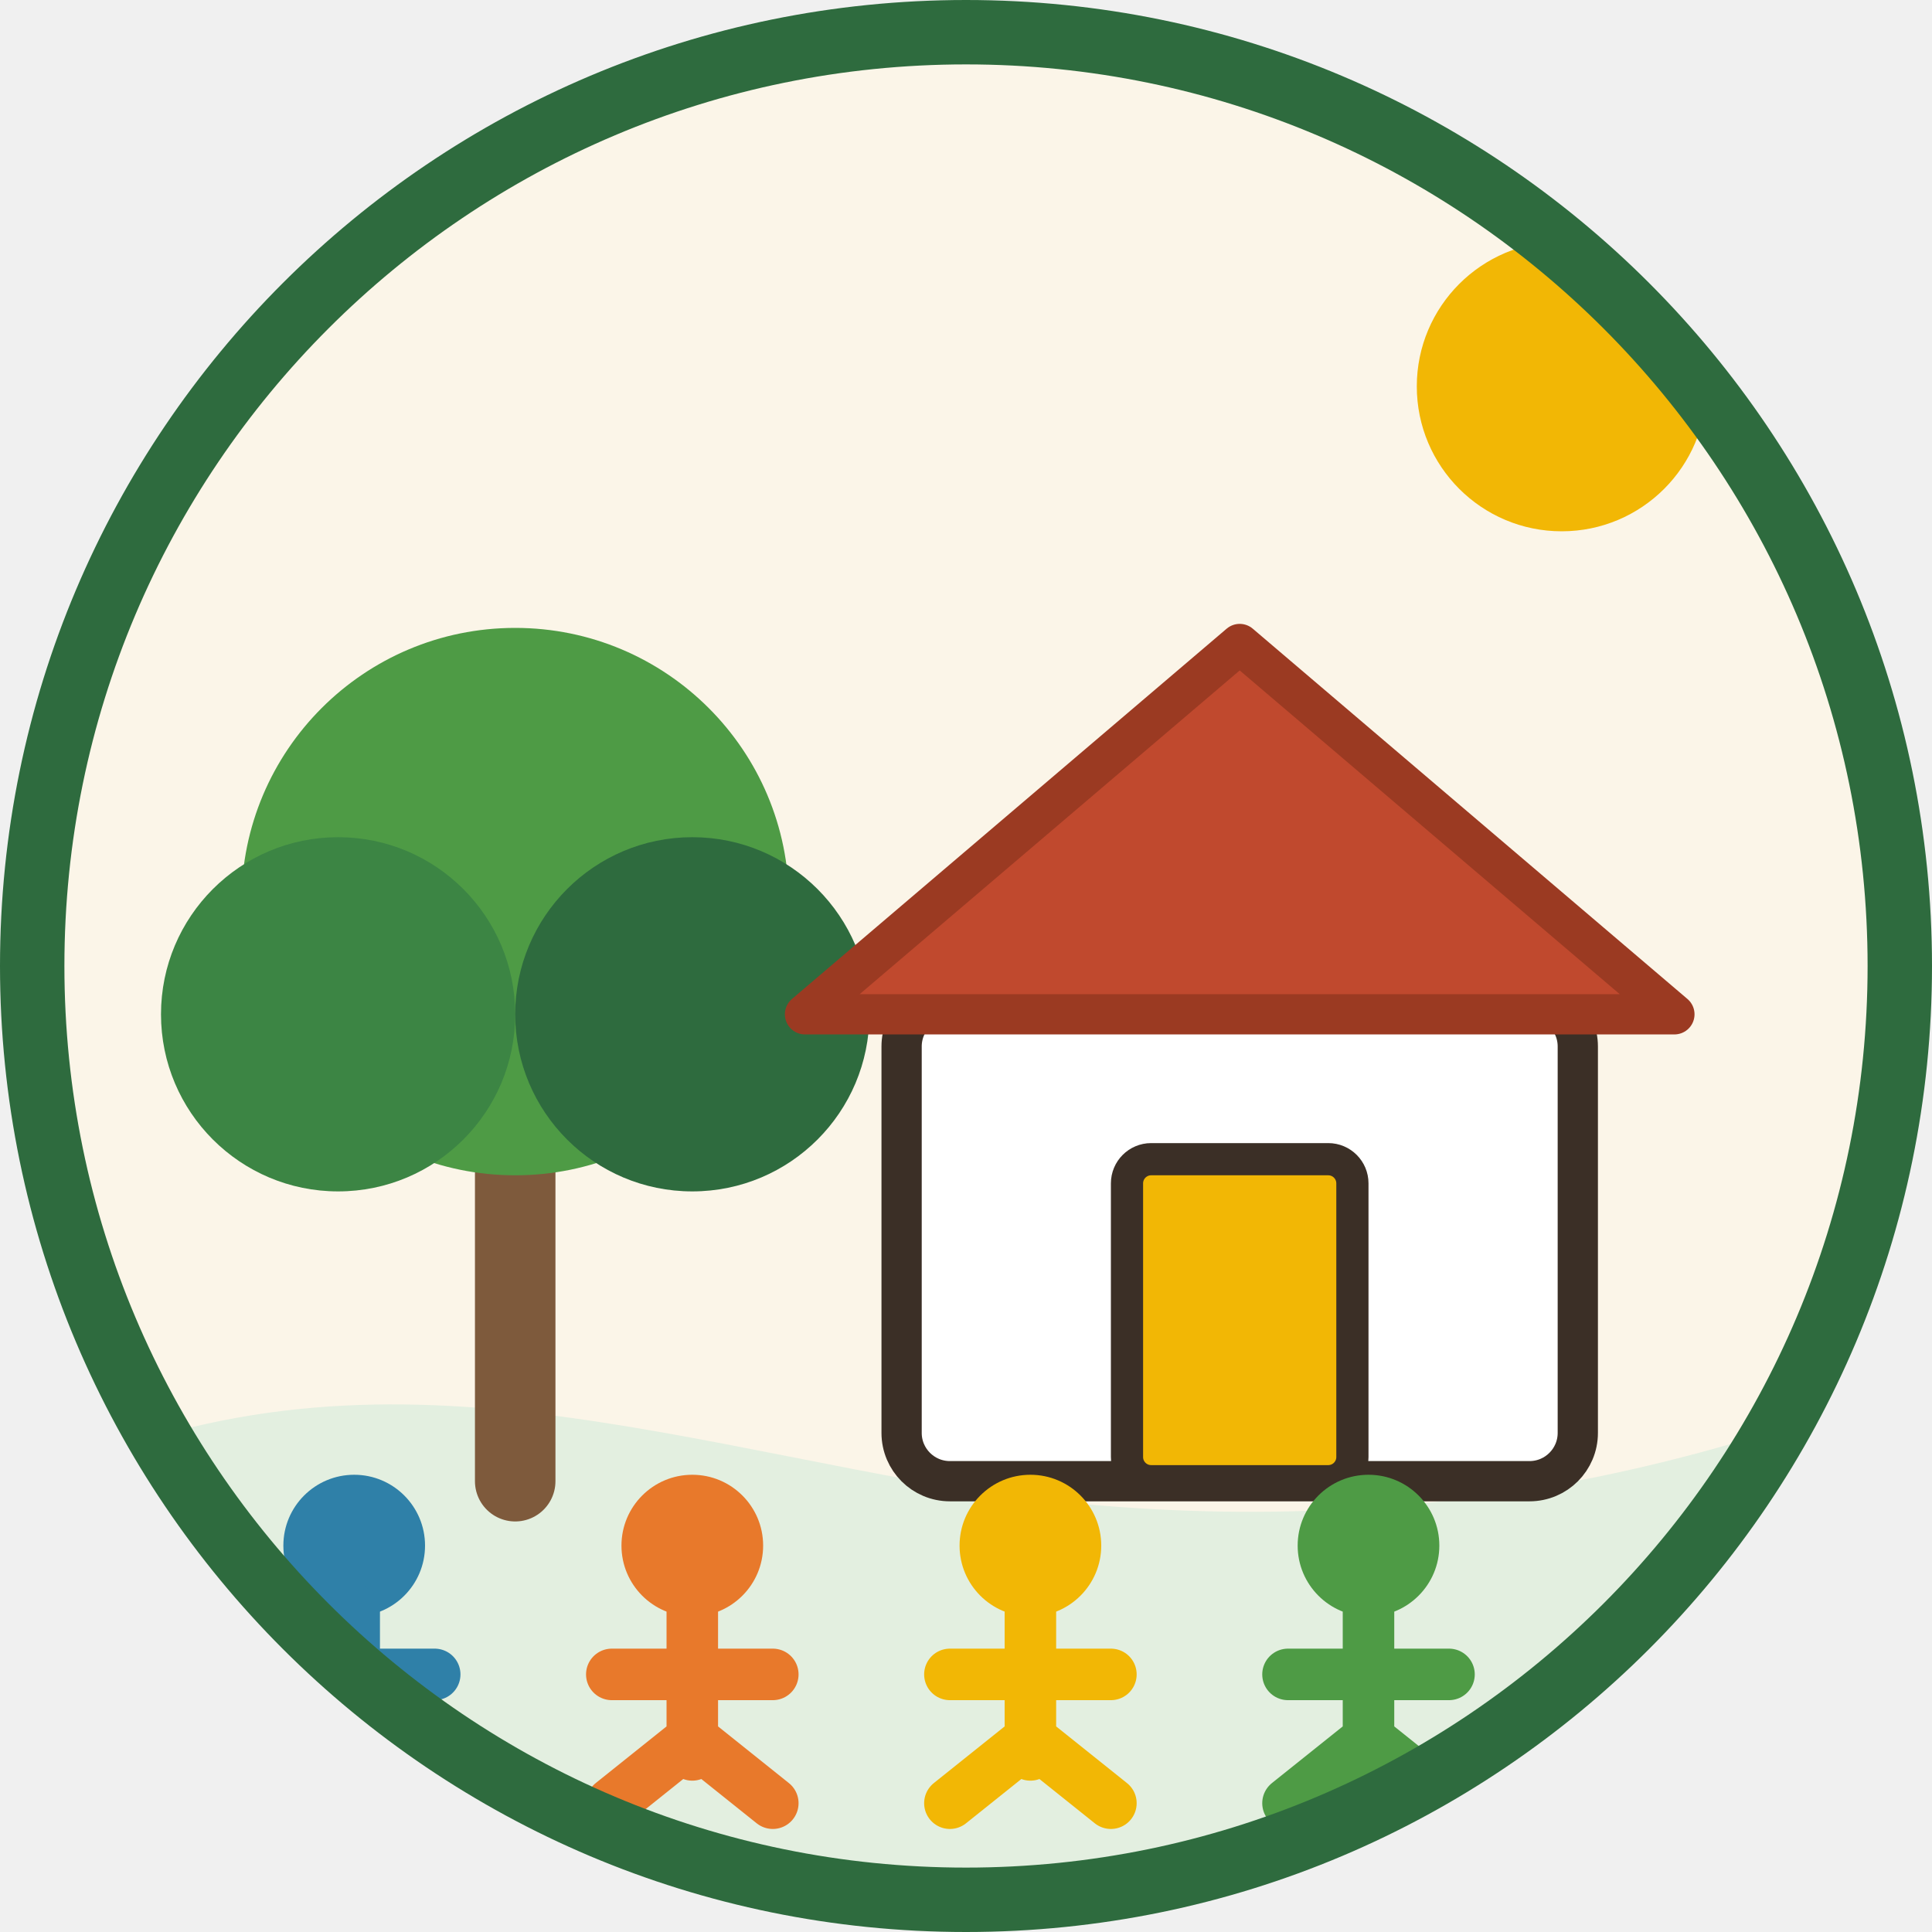
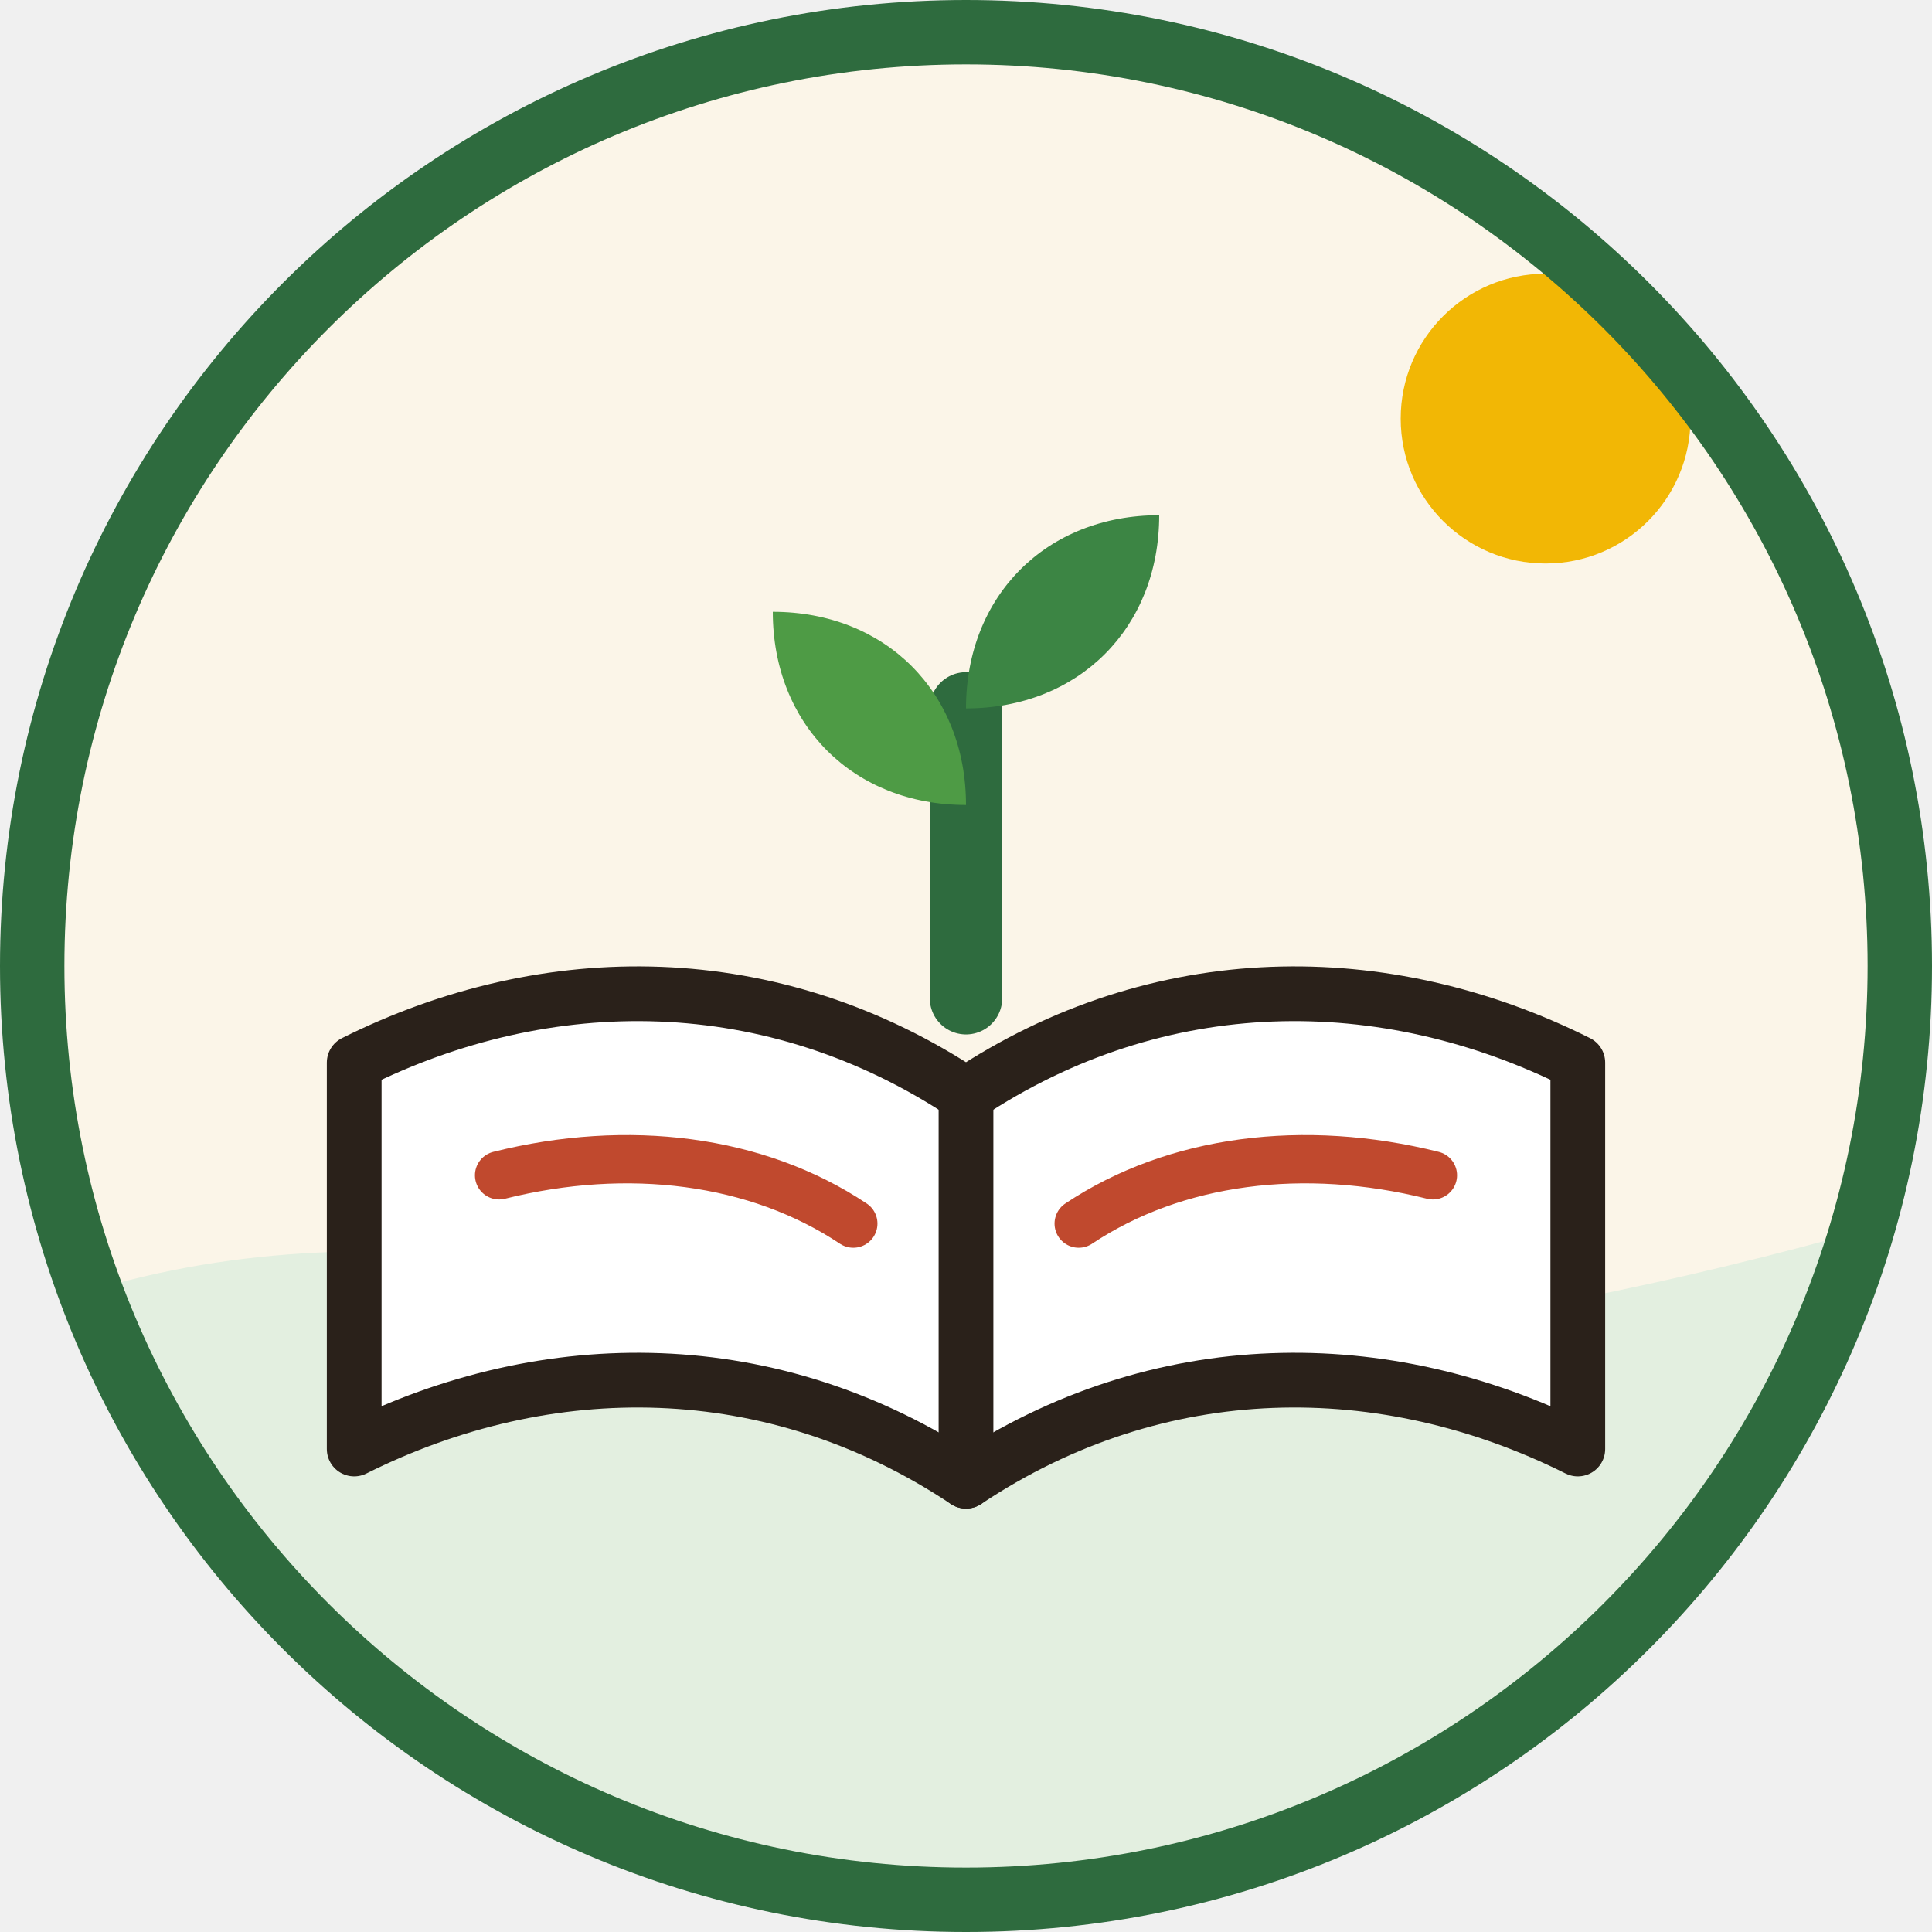
- <svg xmlns="http://www.w3.org/2000/svg" viewBox="0 0 120 120" role="img" aria-label="Fundación Reserva para la Infancia">
+ <svg xmlns="http://www.w3.org/2000/svg" viewBox="0 0 120 120" role="img" aria-label="Logotipo institucional">
  <defs>
-     <clipPath id="fri-circle">
+     <clipPath id="mark-clip">
      <circle cx="60" cy="60" r="58" />
    </clipPath>
  </defs>
-   <g clip-path="url(#fri-circle)">
+   <g clip-path="url(#mark-clip)">
    <circle cx="60" cy="60" r="58" fill="#FBF5E8" />
-     <path d="M-5 96c22-14 40-8 62-4s45 2 68-9v40H-5z" fill="#E3EFE0" />
-     <g>
-       <path d="M32 92V70" stroke="#7E5A3C" stroke-width="5" stroke-linecap="round" />
-       <circle cx="32" cy="56" r="17" fill="#4E9B45" />
-       <circle cx="21" cy="63" r="11" fill="#3C8544" />
-       <circle cx="43" cy="63" r="11" fill="#2E6B3E" />
-     </g>
-     <g>
-       <rect x="56" y="62" width="42" height="30" rx="3" fill="#FFFFFF" stroke="#3B2F26" stroke-width="2.5" />
-       <path d="M50 63 77 40l27 23z" fill="#C0492E" stroke="#9B3A22" stroke-width="2.5" stroke-linejoin="round" />
-       <rect x="70" y="72" width="14" height="20" rx="1.5" fill="#F2B705" stroke="#3B2F26" stroke-width="2" />
-     </g>
-     <g stroke-linecap="round">
-       <g fill="#2F80A8">
-         <circle cx="22" cy="96" r="4.4" />
-         <path d="M22 100v9M17 112l5-4 5 4M17 104h10" stroke="#2F80A8" stroke-width="3.2" fill="none" />
-       </g>
-       <g fill="#E8792B">
-         <circle cx="43" cy="96" r="4.4" />
-         <path d="M43 100v9M38 112l5-4 5 4M38 104h10" stroke="#E8792B" stroke-width="3.2" fill="none" />
-       </g>
-       <g fill="#F2B705">
-         <circle cx="64" cy="96" r="4.4" />
-         <path d="M64 100v9M59 112l5-4 5 4M59 104h10" stroke="#F2B705" stroke-width="3.2" fill="none" />
-       </g>
-       <g fill="#4E9B45">
-         <circle cx="85" cy="96" r="4.4" />
-         <path d="M85 100v9M80 112l5-4 5 4M80 104h10" stroke="#4E9B45" stroke-width="3.2" fill="none" />
-       </g>
-     </g>
-     <circle cx="97" cy="24" r="9" fill="#F2B705" />
+     <path d="M-4 84c20-10 38-6 58-2s44 0 70-8v50H-4z" fill="#E3EFE0" />
+     <path d="M60 62v-18" stroke="#2E6B3E" stroke-width="4.5" stroke-linecap="round" />
+     <path d="M60 50c-7 0-12-5-12-12 7 0 12 5 12 12z" fill="#4E9B45" />
+     <path d="M60 44c0-7 5-12 12-12 0 7-5 12-12 12z" fill="#3C8544" />
+     <path d="M22 66c12-6 26-6 38 2 12-8 26-8 38-2v24c-12-6-26-6-38 2-12-8-26-8-38-2z" fill="#FFFFFF" stroke="#2A211A" stroke-width="3.4" stroke-linejoin="round" />
+     <path d="M60 68v24" stroke="#2A211A" stroke-width="3.4" stroke-linecap="round" />
+     <path d="M31 73c8-2 16-1 22 3M67 76c6-4 14-5 22-3" stroke="#C0492E" stroke-width="3" stroke-linecap="round" fill="none" />
+     <circle cx="96" cy="26" r="9" fill="#F2B705" />
  </g>
  <circle cx="60" cy="60" r="58" fill="none" stroke="#2E6B3E" stroke-width="4" />
</svg>
